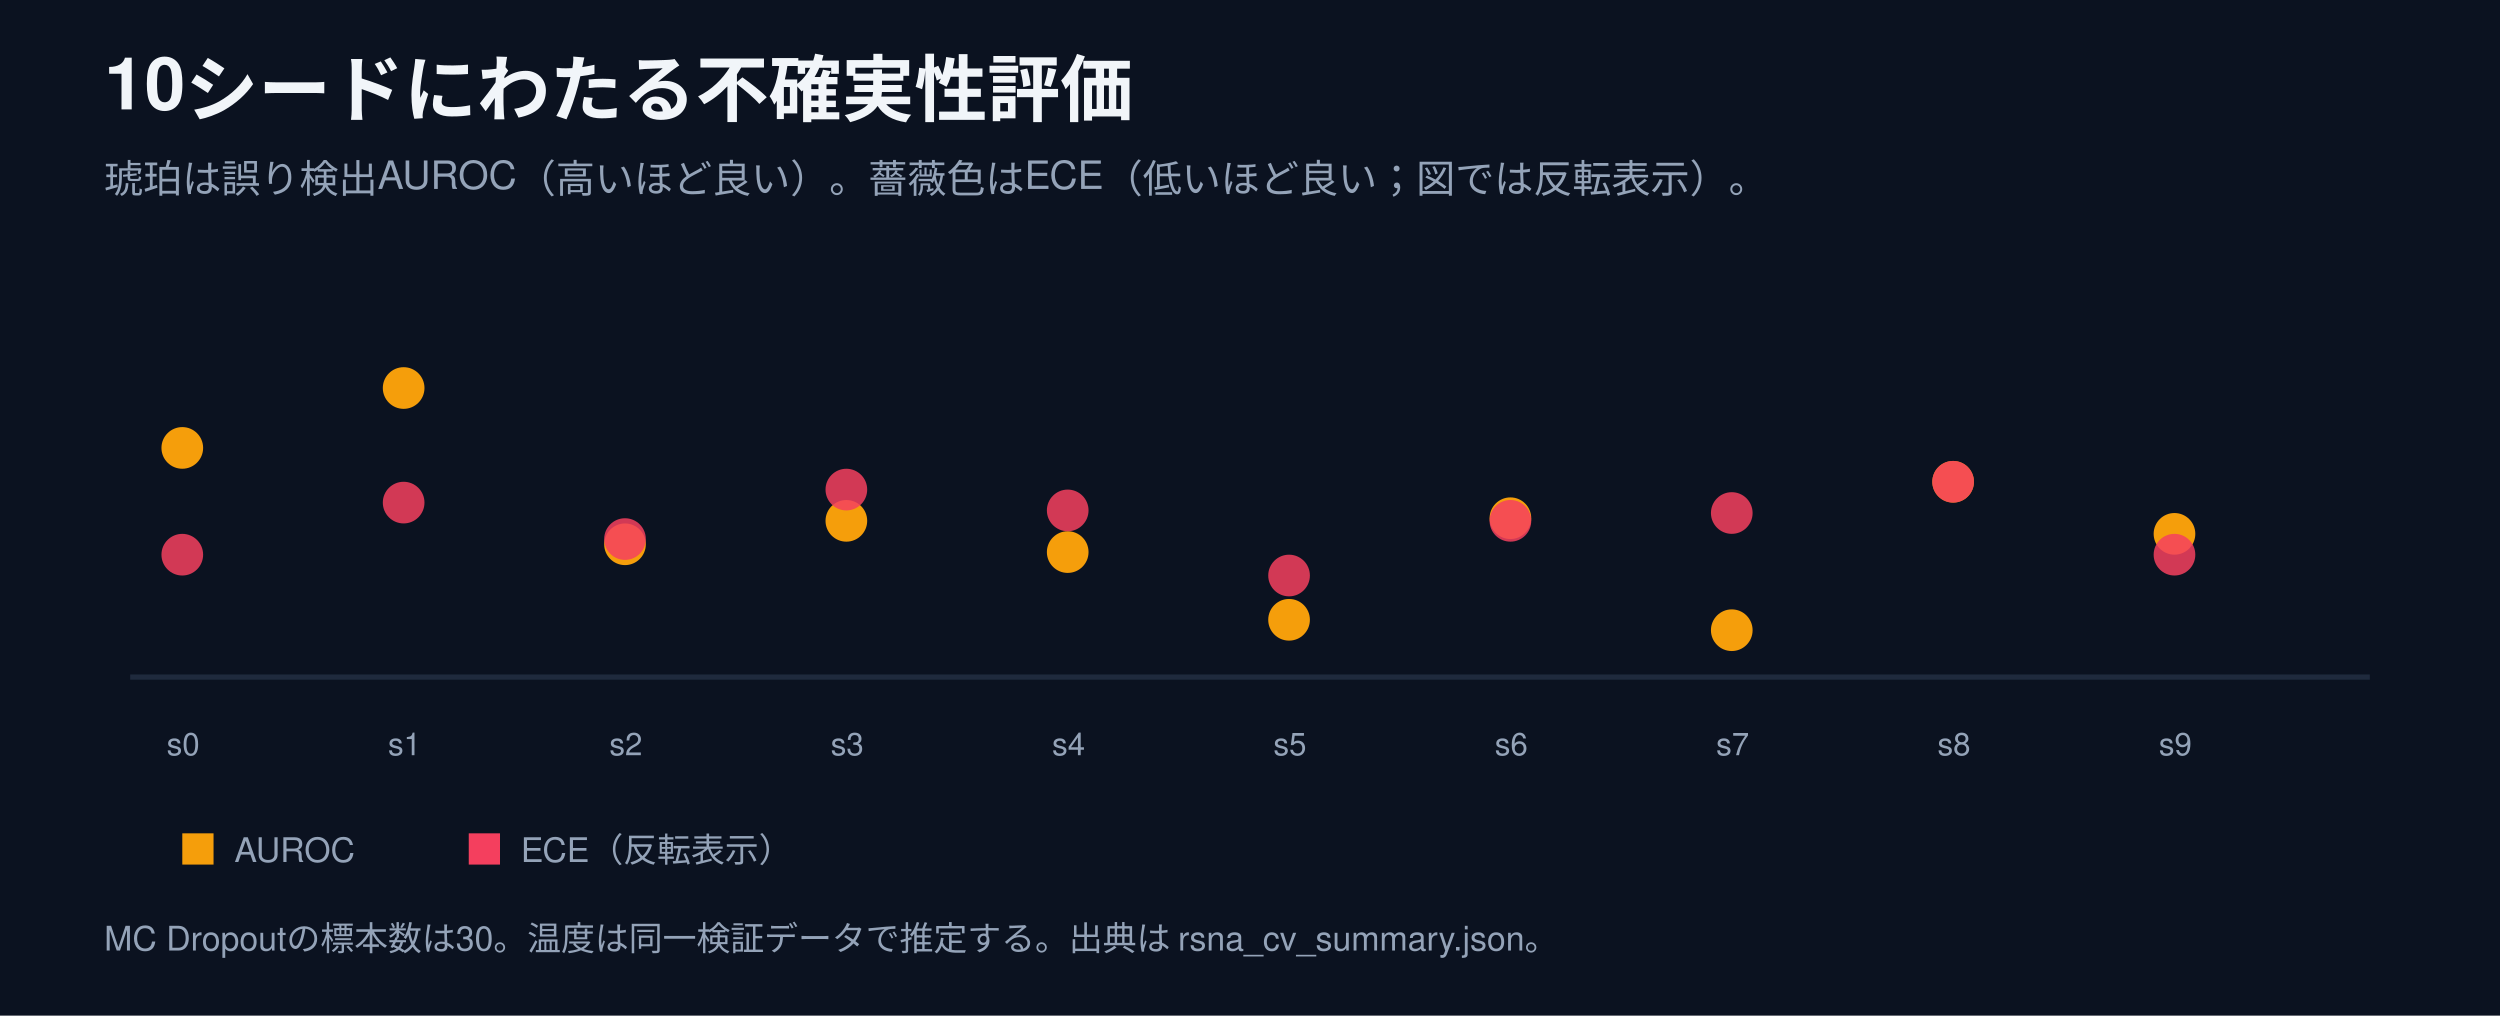
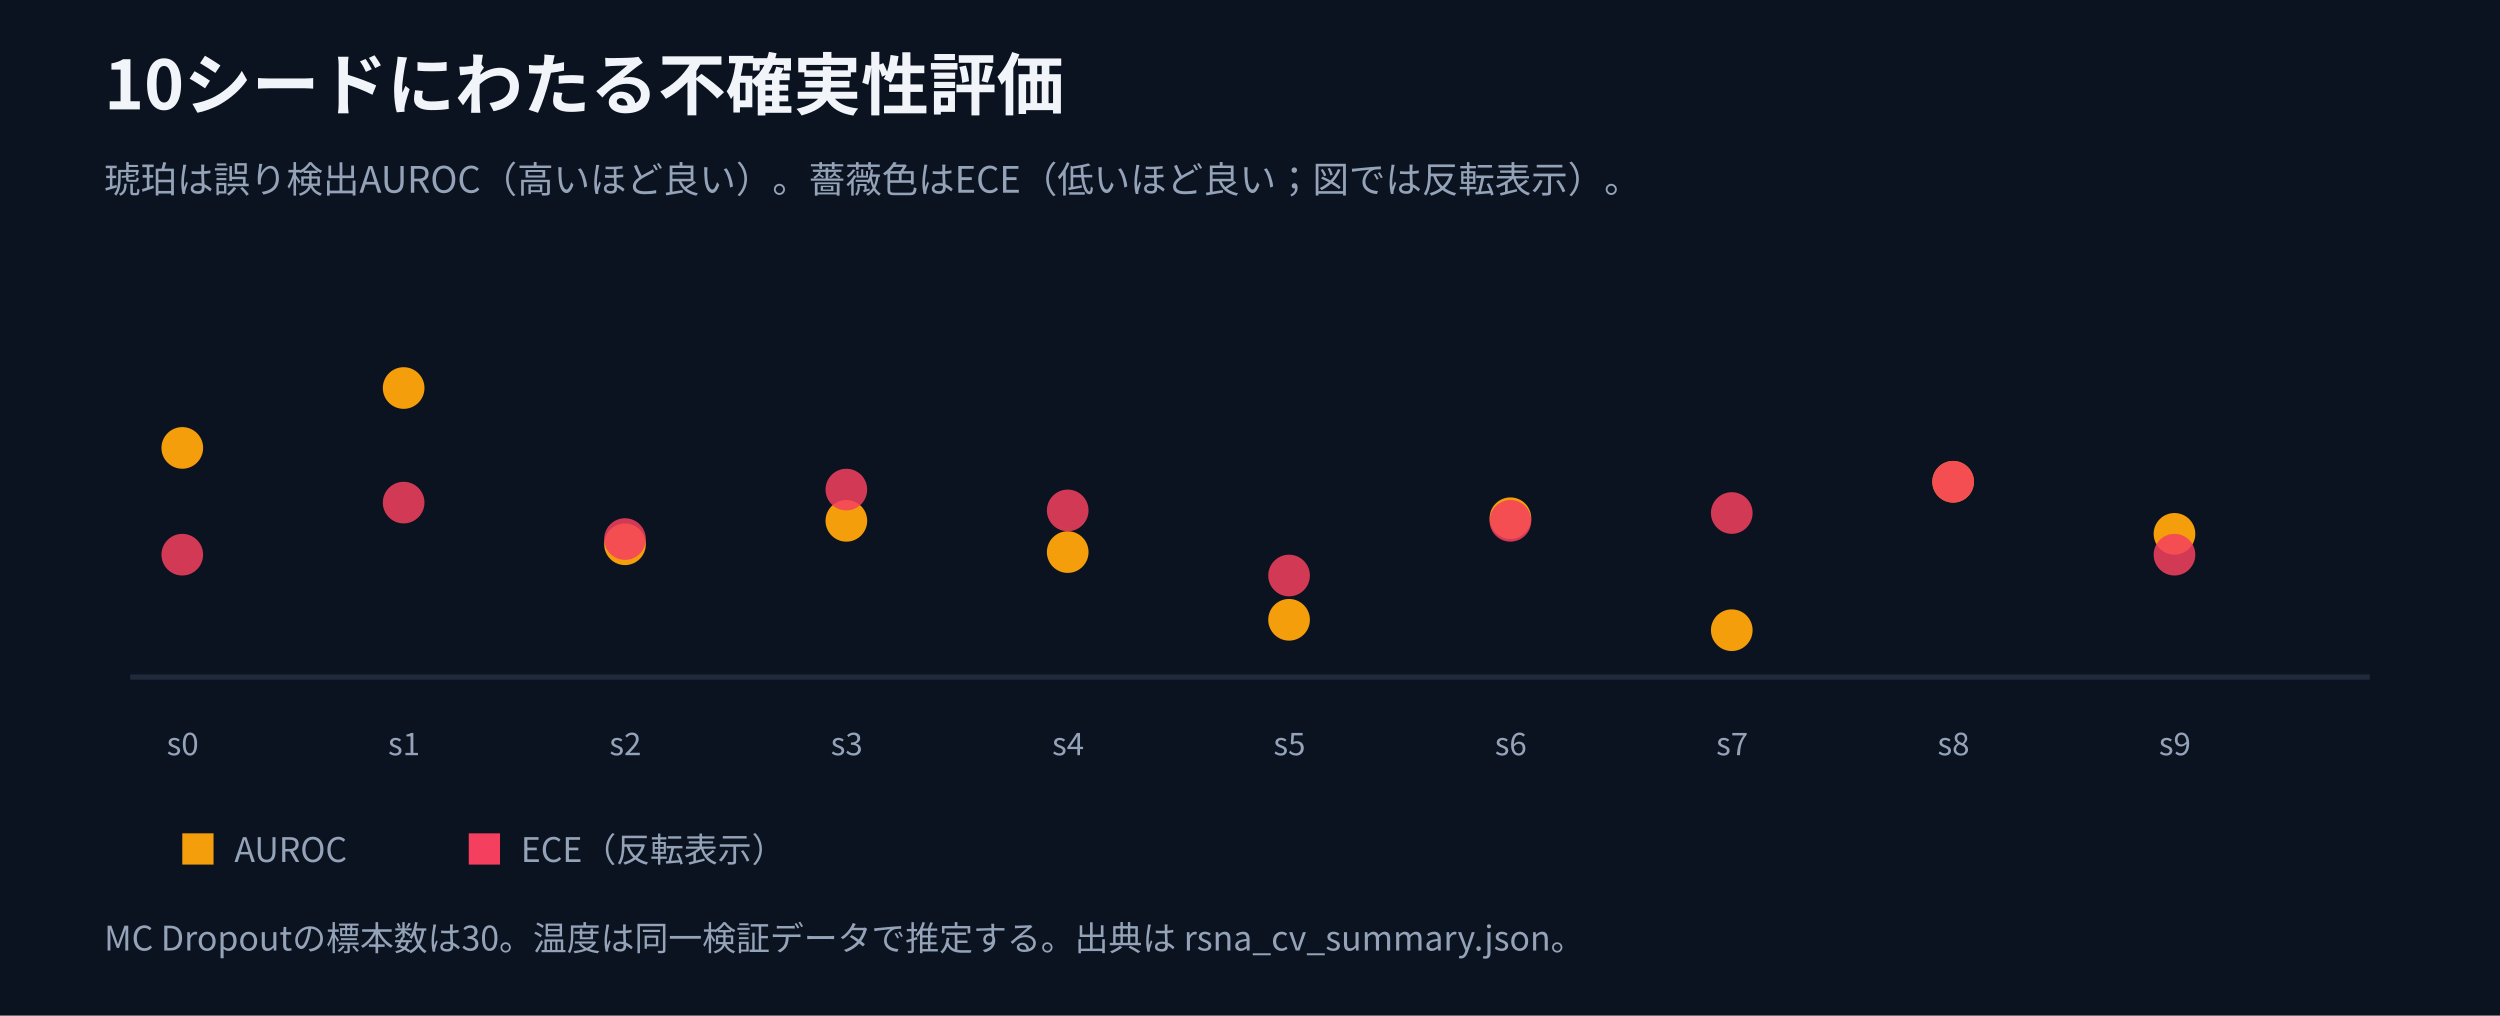
<svg xmlns="http://www.w3.org/2000/svg" viewBox="0 0 960 390" width="100%" preserveAspectRatio="xMidYMid meet" role="img" aria-labelledby="title desc">
  <rect width="960" height="390" fill="#0B1220" />
-   <g font-family="Helvetica, Arial, sans-serif">
-     <text x="40" y="42" fill="#F1F5F9" font-size="28" font-weight="700">10シードにわたる不確実性評価</text>
-     <text x="40" y="74" fill="#94A3B8" font-size="15">琥珀は誤り検出AUROC（高いほど良い）。薔薇色はECE（低いほど良い；図では反転表示）。</text>
+   <g font-family="'Hiragino Sans', 'Hiragino Kaku Gothic ProN', 'Noto Sans CJK JP', 'Yu Gothic', 'Helvetica Neue', Helvetica, Arial, sans-serif">
+     <text x="40" y="42" fill="#F1F5F9" font-size="26" font-weight="700">10シードにわたる不確実性評価</text>
+     <text x="40" y="74.0" fill="#94A3B8" font-size="14" font-weight="400">琥珀は誤り検出AUROC（高いほど良い）。薔薇色はECE（低いほど良い；図では反転表示）。</text>
    <line x1="50" y1="260" x2="910" y2="260" stroke="#1F2A3D" stroke-width="2" />
    <circle cx="70" cy="172" r="8" fill="#F59E0B" />
    <circle cx="70" cy="213" r="8" fill="#F43F5E" opacity="0.85" />
    <text x="64" y="290" fill="#94A3B8" font-size="12">s0</text>
    <circle cx="155" cy="149" r="8" fill="#F59E0B" />
    <circle cx="155" cy="193" r="8" fill="#F43F5E" opacity="0.85" />
    <text x="149" y="290" fill="#94A3B8" font-size="12">s1</text>
    <circle cx="240" cy="209" r="8" fill="#F59E0B" />
    <circle cx="240" cy="207" r="8" fill="#F43F5E" opacity="0.85" />
    <text x="234" y="290" fill="#94A3B8" font-size="12">s2</text>
    <circle cx="325" cy="200" r="8" fill="#F59E0B" />
    <circle cx="325" cy="188" r="8" fill="#F43F5E" opacity="0.85" />
    <text x="319" y="290" fill="#94A3B8" font-size="12">s3</text>
    <circle cx="410" cy="212" r="8" fill="#F59E0B" />
    <circle cx="410" cy="196" r="8" fill="#F43F5E" opacity="0.85" />
    <text x="404" y="290" fill="#94A3B8" font-size="12">s4</text>
    <circle cx="495" cy="238" r="8" fill="#F59E0B" />
    <circle cx="495" cy="221" r="8" fill="#F43F5E" opacity="0.85" />
    <text x="489" y="290" fill="#94A3B8" font-size="12">s5</text>
    <circle cx="580" cy="199" r="8" fill="#F59E0B" />
    <circle cx="580" cy="200" r="8" fill="#F43F5E" opacity="0.85" />
    <text x="574" y="290" fill="#94A3B8" font-size="12">s6</text>
    <circle cx="665" cy="242" r="8" fill="#F59E0B" />
    <circle cx="665" cy="197" r="8" fill="#F43F5E" opacity="0.85" />
    <text x="659" y="290" fill="#94A3B8" font-size="12">s7</text>
    <circle cx="750" cy="185" r="8" fill="#F59E0B" />
    <circle cx="750" cy="185" r="8" fill="#F43F5E" opacity="0.85" />
    <text x="744" y="290" fill="#94A3B8" font-size="12">s8</text>
    <circle cx="835" cy="205" r="8" fill="#F59E0B" />
    <circle cx="835" cy="213" r="8" fill="#F43F5E" opacity="0.85" />
    <text x="829" y="290" fill="#94A3B8" font-size="12">s9</text>
    <rect x="70" y="320" width="12" height="12" fill="#F59E0B" />
    <text x="90" y="331" fill="#94A3B8" font-size="13">AUROC</text>
    <rect x="180" y="320" width="12" height="12" fill="#F43F5E" />
    <text x="200" y="331" fill="#94A3B8" font-size="13">ECE（反転表示）</text>
    <text x="40" y="365" fill="#94A3B8" font-size="13">MC Dropoutの標本数は30。温度は同一検証データで推定する。出典は rsna_cv_summary.json。</text>
  </g>
</svg>
